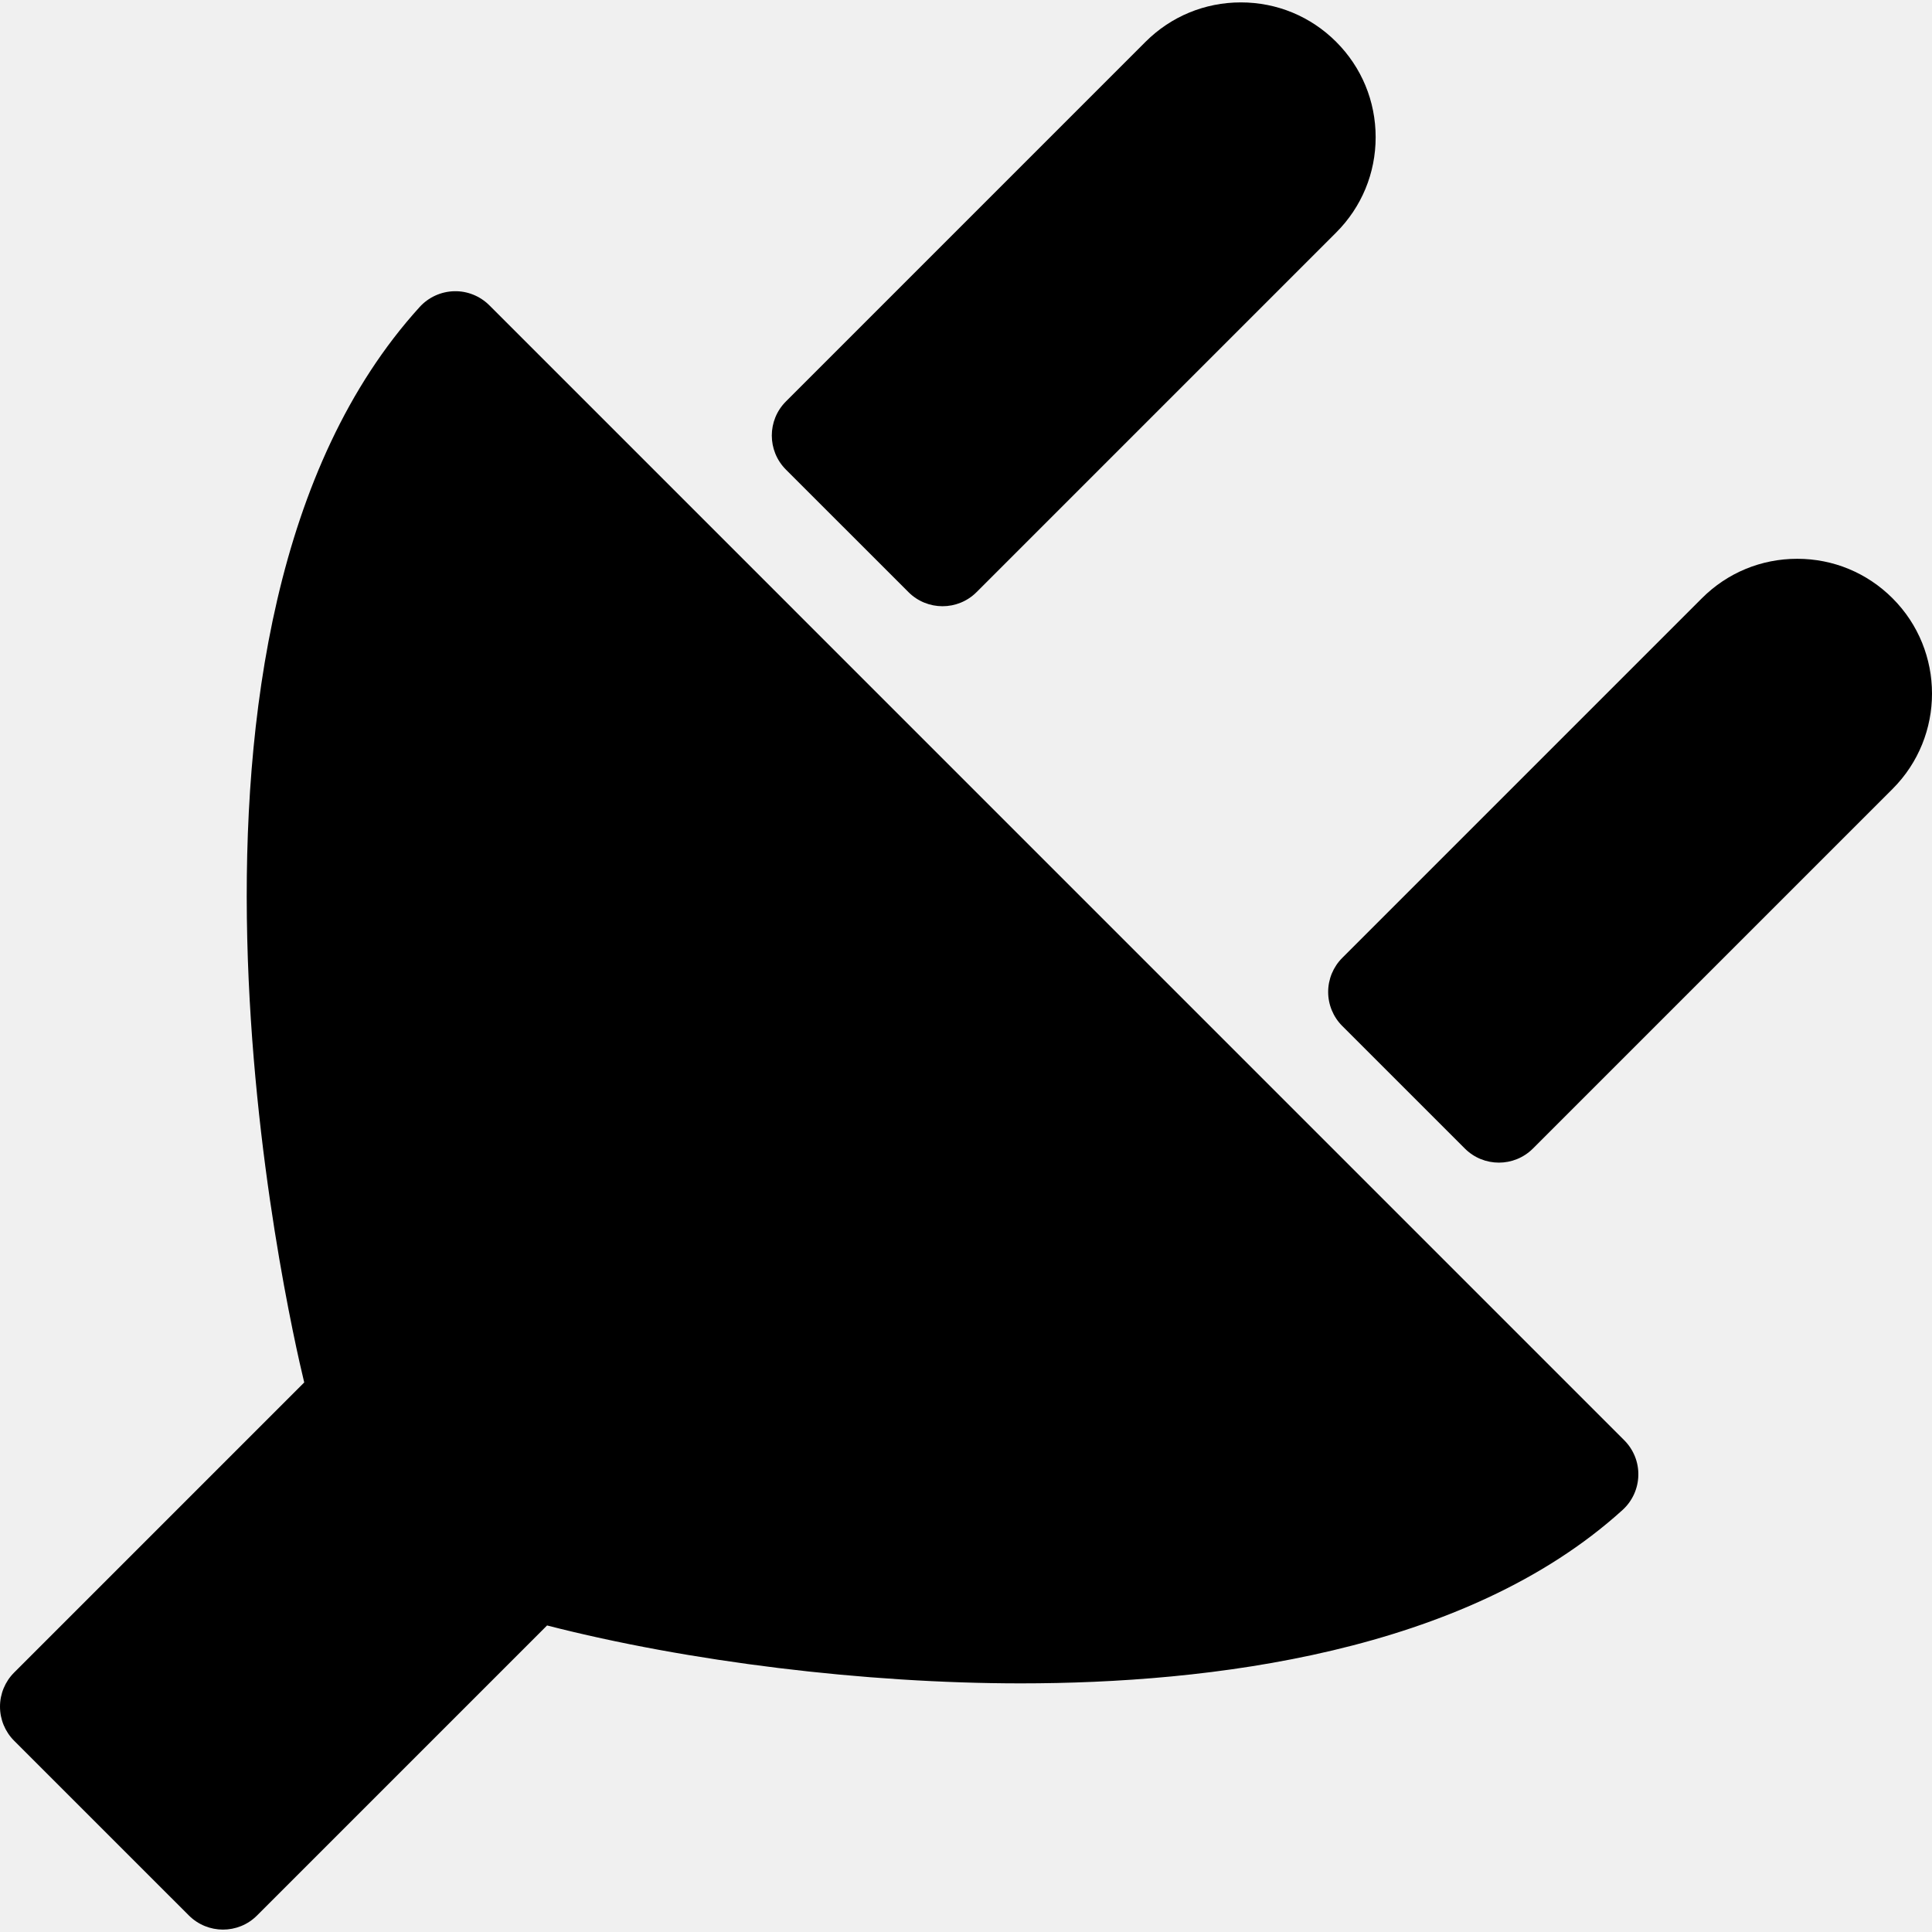
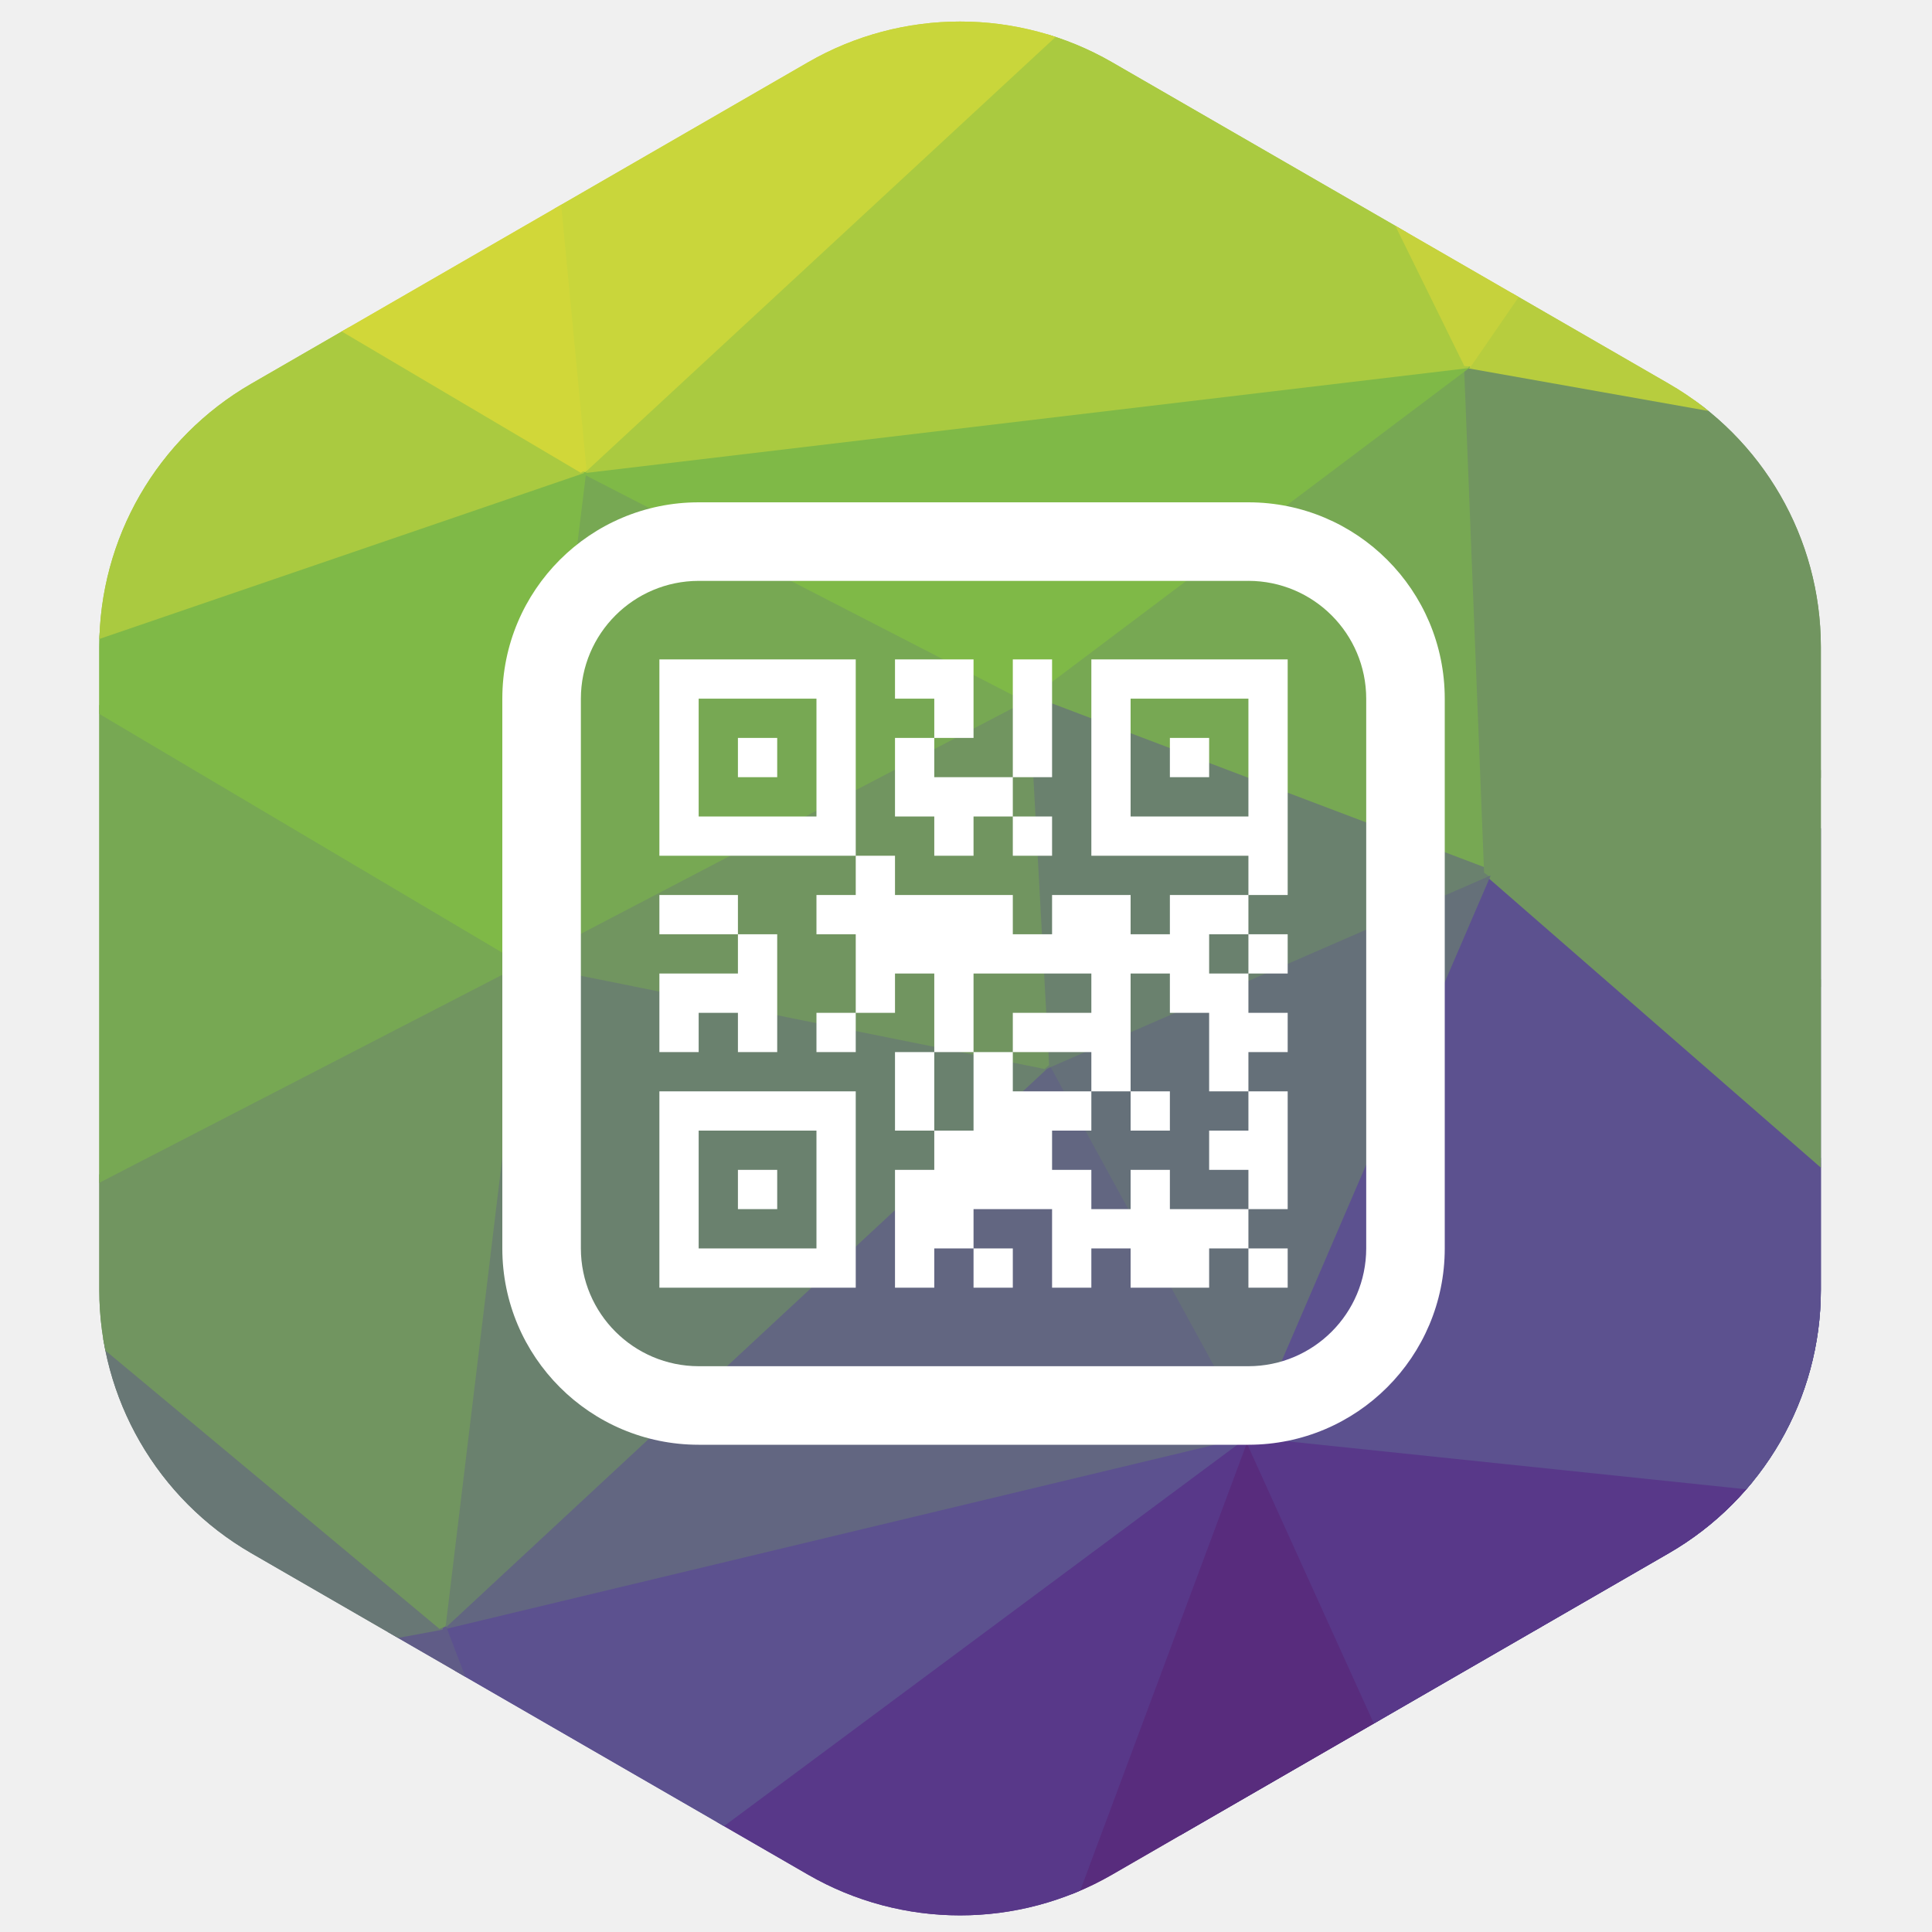
- <svg xmlns="http://www.w3.org/2000/svg" version="1.1" id="Capa_1" x="0px" y="0px" width="99.012px" height="99.012px" viewBox="0 0 99.012 99.012" style="enable-background:new 0 0 99.012 99.012;" xml:space="preserve">
-   <g>
-     <g>
-       <path d="M25.08,15.648c-0.478-0.478-1.135-0.742-1.805-0.723c-0.675,0.017-1.314,0.309-1.768,0.808    c-14.829,16.325-6.762,51.623-5.916,55.115L0.723,85.717C0.26,86.18,0,86.808,0,87.463c0,0.654,0.26,1.283,0.723,1.746    l8.958,8.957c0.482,0.48,1.114,0.723,1.746,0.723c0.631,0,1.264-0.24,1.745-0.723l14.865-14.864    c7.237,1.859,16.289,2.968,24.28,2.968c9.599,0,22.739-1.543,30.836-8.886c0.5-0.454,0.793-1.093,0.809-1.769    c0.018-0.676-0.245-1.328-0.723-1.805L25.08,15.648z" />
-       <path d="M46.557,30.345c0.482,0.482,1.114,0.723,1.746,0.723c0.632,0,1.264-0.241,1.746-0.724l18.428-18.428    c1.305-1.305,2.023-3.04,2.023-4.885c0-1.846-0.719-3.582-2.023-4.886c-1.305-1.305-3.039-2.022-4.885-2.022    c-1.845,0-3.581,0.718-4.887,2.022L40.277,20.574c-0.964,0.964-0.964,2.527,0,3.492L46.557,30.345z" />
-       <path d="M96.99,30.661c-1.305-1.305-3.039-2.024-4.885-2.024c-1.847,0-3.582,0.718-4.886,2.023L68.79,49.089    c-0.464,0.463-0.724,1.091-0.724,1.746s0.26,1.282,0.724,1.746l6.28,6.278c0.481,0.482,1.113,0.724,1.746,0.724    c0.631,0,1.264-0.241,1.746-0.724l18.43-18.429C99.686,37.735,99.686,33.353,96.99,30.661z" />
+ <svg xmlns="http://www.w3.org/2000/svg" xmlns:xlink="http://www.w3.org/1999/xlink" width="100" height="100" viewBox="0 0 100 100">
+   <defs>
+     <path id="a" d="M36.826 2.222l-28.82 16.64A15.73 15.73 0 0 0 .139 32.486v33.282c0 5.62 3 10.813 7.867 13.624l28.82 16.64a15.735 15.735 0 0 0 15.733 0l28.821-16.64a15.733 15.733 0 0 0 7.867-13.624V32.485a15.73 15.73 0 0 0-7.867-13.622L52.56 2.222A15.72 15.72 0 0 0 44.693.115c-2.716 0-5.432.702-7.867 2.107z" />
+   </defs>
+   <g fill="none" fill-rule="evenodd">
+     <g transform="translate(5 1)">
+       <mask id="b" fill="#fff">
+         <use xlink:href="#a" />
+       </mask>
+       <path fill="#0F186D" d="M56.09 107.15h53.88V41.874H56.09z" mask="url(#b)" />
+       <path fill="#583889" d="M86.478 91.485l-27.07-18.138.13-.357 52.055 5.441.069.37-24.987 12.697z" mask="url(#b)" />
+       <path fill="#583889" d="M111.573 78.626l-52.056-5.442 27.07 18.138z" mask="url(#b)" />
+       <path fill="#582C7D" d="M47.018 106.936l-.178-.264 12.494-33.555.362-.014 15.617 34.464-.185.276z" mask="url(#b)" />
+       <path fill="#582C7D" d="M59.518 73.184l-12.494 33.557 28.11.906z" mask="url(#b)" />
+       <path fill="#583889" d="M74.956 107.729L59.338 73.266l.289-.243 27.068 18.138.051.275-11.45 16.324z" mask="url(#b)" />
+       <path fill="#583889" d="M59.518 73.184l15.616 34.463 11.452-16.324z" mask="url(#b)" />
+       <path fill="#5C518F" d="M59.498 73.38l-.16-.273 12.494-29.021.309-.07 39.56 34.463-.147.342z" mask="url(#b)" />
+       <path fill="#5C518F" d="M72.011 44.162L59.518 73.185l52.056 5.441z" mask="url(#b)" />
+       <path fill="#719560" d="M71.882 44.31l.19-.333 43.728 14.51.129.226-4.165 19.952-.32.108z" mask="url(#b)" />
+       <path fill="#719560" d="M72.011 44.162l39.563 34.464 4.164-19.952z" mask="url(#b)" />
+       <path fill="#719560" d="M71.949 44.349l.007-.374 55.178-16.325.24.256-11.453 30.835-.244.117z" mask="url(#b)" />
+       <path fill="#719560" d="M127.19 27.838L72.012 44.162l43.727 14.512z" mask="url(#b)" />
+       <path fill="#583889" d="M24.06 99.672l-.058-.343 35.4-26.3.3.224-12.495 33.556-.243.117z" mask="url(#b)" />
+       <path fill="#583889" d="M59.518 73.184L24.12 99.485l22.904 7.256z" mask="url(#b)" />
+       <path fill="#5C518F" d="M23.936 99.555L17.69 83.231l.138-.26 41.644-9.976.162.347-35.398 26.3z" mask="url(#b)" />
+       <path fill="#5C518F" d="M17.872 83.16l6.247 16.325 35.4-26.3z" mask="url(#b)" />
+       <path fill="#657079" d="M48.935 54.232l.094-.272 22.904-9.977.257.257-12.493 29.022-.352.017z" mask="url(#b)" />
+       <path fill="#657079" d="M72.011 44.162L49.106 54.14l10.412 19.046z" mask="url(#b)" />
+       <path fill="#626681" d="M17.739 83.018l31.233-29.023.305.05L59.69 73.091l-.125.284-41.646 9.976z" mask="url(#b)" />
+       <path fill="#626681" d="M49.106 54.139L17.873 83.16l41.645-9.976z" mask="url(#b)" />
+       <path fill="#77A853" d="M47.996 35.276l-.049-.34 22.905-17.23.314.148 1.04 26.301-.265.19z" mask="url(#b)" />
+       <path fill="#77A853" d="M70.97 17.862L48.064 35.093l23.945 9.07z" mask="url(#b)" />
+       <path fill="#6A816E" d="M48.91 54.15l-1.04-19.046.264-.194 23.947 9.07.009.362-22.906 9.977z" mask="url(#b)" />
+       <path fill="#6A816E" d="M72.011 44.162l-23.946-9.068 1.041 19.045z" mask="url(#b)" />
+       <path fill="#6A816E" d="M17.679 83.137l4.163-34.463.233-.169 27.07 5.443.094.334-31.233 29.022z" mask="url(#b)" />
+       <path fill="#6A816E" d="M49.106 54.139l-27.069-5.442-4.164 34.464z" mask="url(#b)" />
+       <path fill="#719560" d="M71.816 44.17l-1.041-26.3.229-.2 56.22 9.976.021.38L72.067 44.35z" mask="url(#b)" />
+       <path fill="#719560" d="M70.97 17.862l1.04 26.3 55.18-16.324z" mask="url(#b)" />
+       <path fill="#B7CD3E" d="M70.935 18.054l-.127-.303L83.302-.39l.267-.053 43.727 28.115-.14.357z" mask="url(#b)" />
+       <path fill="#B7CD3E" d="M83.463-.277L70.97 17.861l56.221 9.977z" mask="url(#b)" />
+       <path fill="#605C87" d="M-16.532 89.7l.012-.382 34.358-6.348.217.121 6.247 16.326-.23.26z" mask="url(#b)" />
+       <path fill="#605C87" d="M-16.485 89.51l40.604 9.976-6.247-16.326z" mask="url(#b)" />
+       <path fill="#719560" d="M21.999 48.89l-.053-.366L47.974 34.92l.286.162 1.042 19.046-.235.203z" mask="url(#b)" />
+       <path fill="#719560" d="M48.065 35.093L22.037 48.697l27.07 5.441z" mask="url(#b)" />
+       <path fill="#77A853" d="M21.843 48.674l3.123-25.394.284-.15 22.904 11.79.002.347L22.128 48.87z" mask="url(#b)" />
+       <path fill="#77A853" d="M25.16 23.303l-3.124 25.394 26.029-13.604z" mask="url(#b)" />
+       <path fill="#7FB947" d="M25.07 23.477l.067-.368 45.81-5.442.14.351L48.184 35.25l-.207.017z" mask="url(#b)" />
+       <path fill="#7FB947" d="M70.97 17.862l-45.81 5.44 22.905 11.791z" mask="url(#b)" />
+       <path fill="#687775" d="M-16.667 89.438l10.412-26.302.307-.077 23.945 19.952-.09.342-34.356 6.35z" mask="url(#b)" />
+       <path fill="#687775" d="M-6.074 63.208l-10.41 26.301 34.356-6.348z" mask="url(#b)" />
+       <path fill="#719560" d="M-6.198 63.359l.035-.324 28.11-14.51.284.196-4.165 34.464-.318.126z" mask="url(#b)" />
+       <path fill="#719560" d="M22.037 48.697l-28.11 14.51 23.945 19.954z" mask="url(#b)" />
+       <path fill="#77A853" d="M-6.268 63.195l2.081-29.929.295-.155 26.029 15.42-.01.34-28.11 14.511z" mask="url(#b)" />
+       <path fill="#77A853" d="M-3.991 33.28l-2.083 29.928 28.111-14.51z" mask="url(#b)" />
+       <path fill="#AACA40" d="M25.028 23.16L58.344-7.677l.308.058 12.493 25.394-.152.28-45.81 5.442z" mask="url(#b)" />
+       <path fill="#AACA40" d="M58.476-7.533L25.16 23.304l45.81-5.443z" mask="url(#b)" />
+       <path fill="#C6D23C" d="M70.794 17.948L58.301-7.446l.23-.274L83.517-.465l.107.298-12.494 18.14z" mask="url(#b)" />
+       <path fill="#C6D23C" d="M83.463-.277L58.476-7.533 70.97 17.861z" mask="url(#b)" />
+       <path fill="#7FB947" d="M-4.091 33.447l.036-.352 29.151-9.977.258.209-3.122 25.395-.295.144z" mask="url(#b)" />
+       <path fill="#7FB947" d="M25.16 23.303L-3.991 33.28l26.027 15.417z" mask="url(#b)" />
+       <path fill="#AACA40" d="M-4.187 33.28V6.071l.295-.17L25.26 23.135l-.035.354-29.152 9.976z" mask="url(#b)" />
+       <path fill="#AACA40" d="M-3.991 6.071V33.28l29.15-9.975z" mask="url(#b)" />
+       <path fill="#C9D63B" d="M24.966 23.322l-3.124-32.65.204-.214 36.44 1.815.123.338-33.316 30.835z" mask="url(#b)" />
+       <path fill="#C9D63B" d="M58.476-7.533l-36.44-1.813 3.124 32.65z" mask="url(#b)" />
+       <path fill="#D1D739" d="M-4.091 6.24v-.336L21.937-9.515l.295.15 3.123 32.65-.294.186z" mask="url(#b)" />
+       <path fill="#D1D739" d="M22.037-9.347L-3.992 6.071 25.16 23.303z" mask="url(#b)" />
    </g>
+     <path fill="#FFF" fill-rule="nonzero" d="M64.618 30.065a6.105 6.105 0 0 1 6.097 6.097v28.456a6.105 6.105 0 0 1-6.098 6.097H36.164a6.105 6.105 0 0 1-6.098-6.098V36.164a6.105 6.105 0 0 1 6.098-6.098h28.455zm0-4.065H36.163C30.55 26 26 30.55 26 36.162v28.456c0 5.611 4.55 10.162 10.163 10.162h28.455c5.613 0 10.162-4.55 10.162-10.163V36.164C74.78 30.55 70.231 26 64.617 26zm-16.26 16.26h-2.033v-4.065h2.033v2.033h4.065v2.032H50.39v2.033h-2.032V42.26zm4.065 24.39v-2.032H50.39v2.032h2.033zM50.39 36.163V34.13h-4.065v2.033h2.033v2.032h2.032v-2.032zm16.26-2.033v12.195h-2.032v-2.032h-8.13V34.13H66.65zm-2.032 8.13v-6.097H58.52v6.097h6.098zm-28.455 4.065H34.13v2.033h4.065v-2.033h-2.032zm0 6.098h2.032v2.032h2.033v-6.097h-2.033v2.032H34.13v4.065h2.033v-2.032zm10.162 2.032v4.065h2.033v-4.065h-2.033zm8.13-20.325h-2.032v6.098h2.032V34.13zm0 10.163V42.26h-2.032v2.033h2.032zm6.098-4.065h2.032v-2.033h-2.032v2.033zm-20.325-2.033h-2.033v2.033h2.033v-2.033zm4.065-4.065v10.163H34.13V34.13h10.163zm-2.033 2.033h-6.097v6.097h6.097v-6.097zm18.293 10.162v2.033H58.52v-2.033h-4.065v2.033h-2.032v-2.033h-6.098v-2.032h-2.032v2.032H42.26v2.033h2.033v4.065h2.032V50.39h2.033v4.065h2.032V50.39h6.098v2.033h-4.065v2.032h4.065v2.033h2.032V50.39h2.033v2.033h2.032v4.065h2.033v-2.033h2.032v-2.032h-2.032V50.39h-2.033v-2.032h2.033v-2.033h-4.065zm-22.358 16.26h2.033v-2.032h-2.033v2.032zm-4.065-6.097h10.163V66.65H34.13V56.488zm2.033 8.13h6.097V58.52h-6.097v6.098zm24.39-6.098v-2.032H58.52v2.032h2.033zm0 2.033H58.52v2.032h-2.032v-2.032h-2.033V58.52h2.033v-2.032h-4.065v-2.033H50.39v4.065h-2.032v2.033h-2.033v6.097h2.033v-2.032h2.032v-2.033h4.065v4.065h2.033v-2.032h2.032v2.032h4.065v-2.032h2.033v-2.033h-4.065v-2.032zM42.26 54.455h2.033v-2.032H42.26v2.032zm20.325 4.065v2.033h2.033v2.032h2.032v-6.097h-2.032v2.032h-2.033zm4.065 8.13v-2.032h-2.032v2.032h2.032zm0-16.26v-2.032h-2.032v2.032h2.032z" />
  </g>
-   <g>
- </g>
-   <g>
- </g>
-   <g>
- </g>
-   <g>
- </g>
-   <g>
- </g>
-   <g>
- </g>
-   <g>
- </g>
-   <g>
- </g>
-   <g>
- </g>
-   <g>
- </g>
-   <g>
- </g>
-   <g>
- </g>
-   <g>
- </g>
-   <g>
- </g>
-   <g>
- </g>
</svg>
